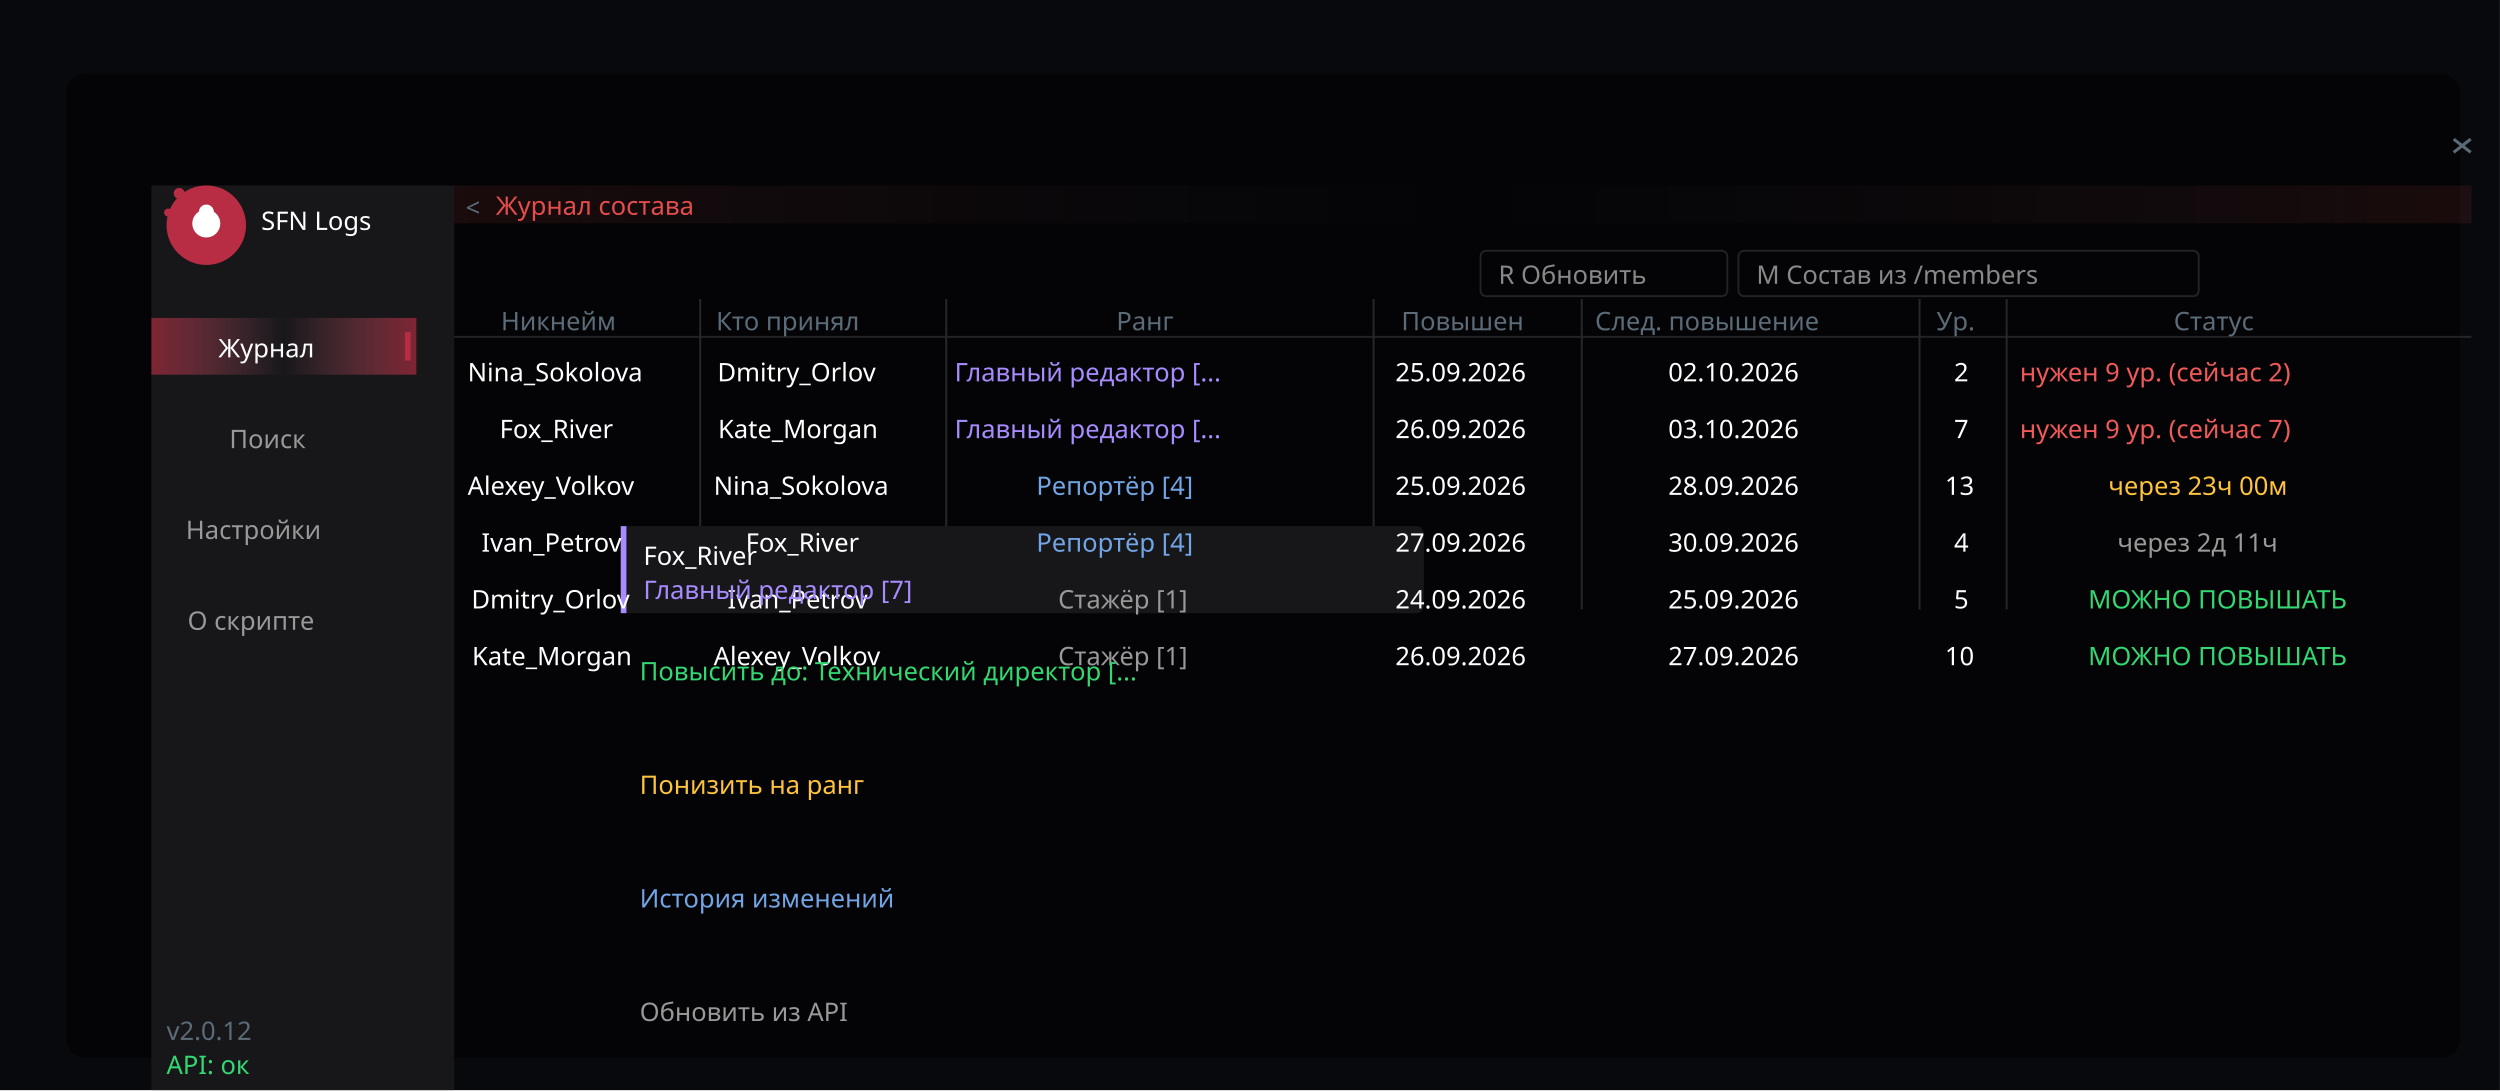
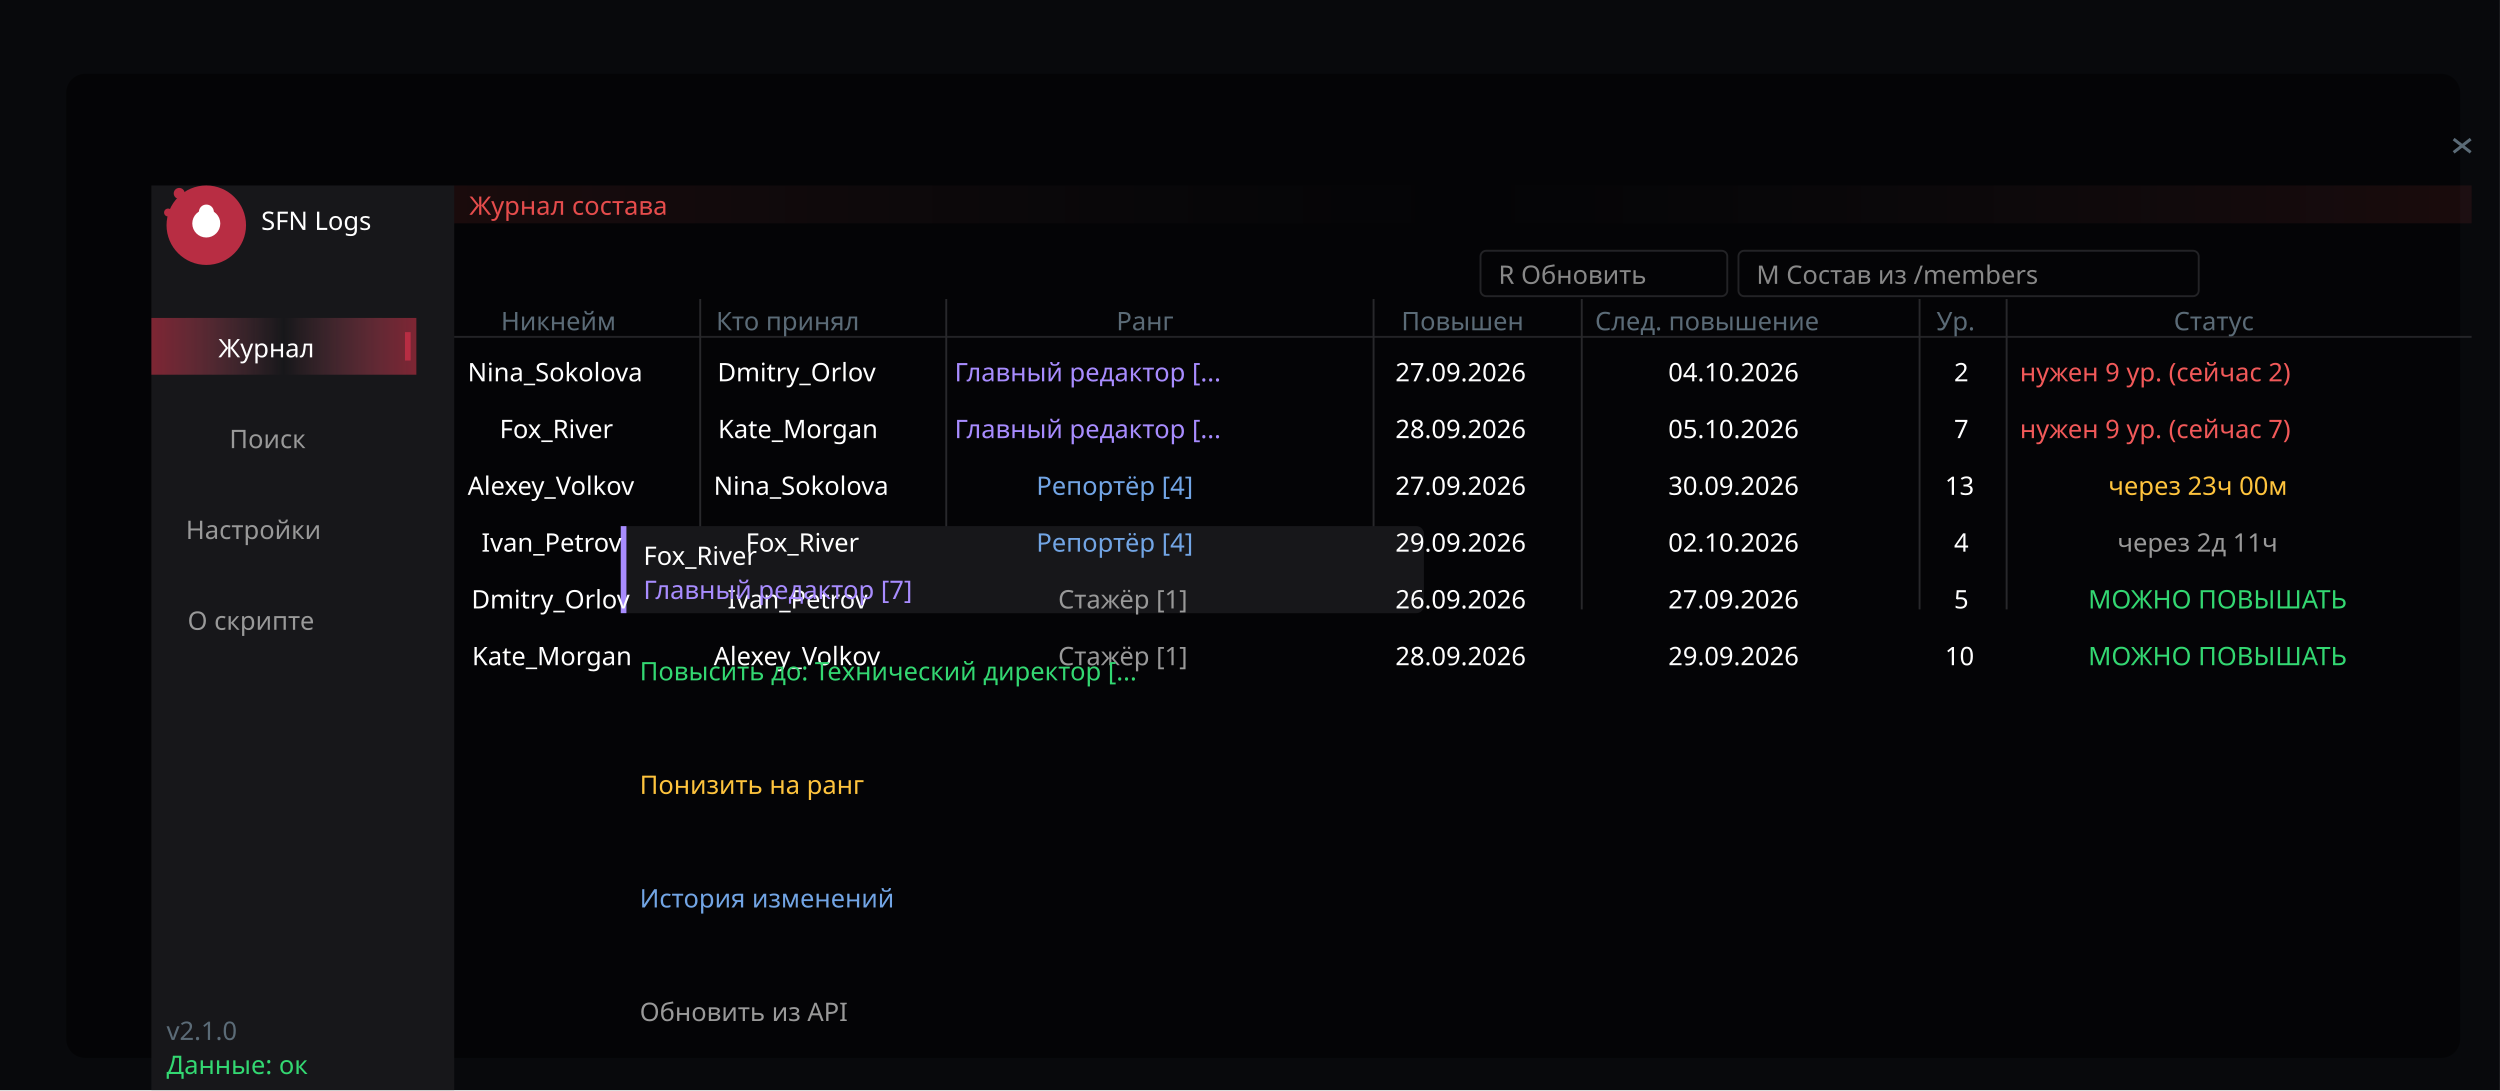
<svg xmlns="http://www.w3.org/2000/svg" width="1321" height="576" viewBox="-28 -28 1321 576" font-family="Trebuchet MS, Verdana, sans-serif">
  <rect x="-28" y="-28" width="1320.96" height="576.0" fill="#08090c" />
  <rect x="7" y="11" width="1264.96" height="520.0" rx="10" fill="#000" opacity="0.5" />
  <rect x="52.0" y="70.0" width="160.0" height="478.0" rx="0.0" fill="#17171a" opacity="1.000" />
  <circle cx="81.0" cy="91.0" r="21.0" fill="#b82d43" opacity="1.000" />
  <circle cx="66.7" cy="74.2" r="2.9" fill="#b82d43" opacity="1.000" />
  <circle cx="60.8" cy="84.3" r="2.1" fill="#b82d43" opacity="1.000" />
  <rect x="77.1" y="80.1" width="7.9" height="10.0" rx="3.9" fill="#ffffff" opacity="1.000" />
  <circle cx="81.0" cy="90.1" r="7.4" fill="#ffffff" opacity="1.000" />
  <defs>
    <linearGradient id="g1" x1="0" y1="0" x2="1" y2="0">
      <stop offset="0" stop-color="#e5334c" stop-opacity="0.498" />
      <stop offset="0.5" stop-color="#ff7f99" stop-opacity="0.000" />
      <stop offset="1" stop-color="#e5334c" stop-opacity="0.498" />
    </linearGradient>
  </defs>
  <rect x="52.0" y="140.0" width="140.0" height="30.0" rx="0.0" fill="url(#g1)" />
  <rect x="186.0" y="147.5" width="3.0" height="15.0" rx="0.0" fill="#b82d43" opacity="1.000" />
  <defs>
    <linearGradient id="g2" x1="0" y1="0" x2="1" y2="0">
      <stop offset="0" stop-color="#e54c4c" stop-opacity="0.098" />
      <stop offset="0.5" stop-color="#666666" stop-opacity="0.000" />
      <stop offset="1" stop-color="#e54c4c" stop-opacity="0.098" />
    </linearGradient>
  </defs>
  <rect x="212.0" y="70.0" width="1066.0" height="20.0" rx="0.0" fill="url(#g2)" />
  <rect x="754.3" y="104.5" width="130.4" height="24.0" rx="3.0" fill="none" stroke="#3f3f42" stroke-opacity="0.537" stroke-width="1.0" />
  <rect x="890.6" y="104.5" width="243.2" height="24.0" rx="3.0" fill="none" stroke="#3f3f42" stroke-opacity="0.537" stroke-width="1.0" />
  <line x1="212.0" y1="150.0" x2="1278.0" y2="150.0" stroke="#3f3f42" stroke-opacity="0.537" stroke-width="1.0" />
  <line x1="342.0" y1="130.0" x2="342.0" y2="294.0" stroke="#28282b" stroke-opacity="1.000" stroke-width="1.0" />
  <line x1="472.0" y1="130.0" x2="472.0" y2="294.0" stroke="#28282b" stroke-opacity="1.000" stroke-width="1.0" />
  <line x1="697.8" y1="130.0" x2="697.8" y2="294.0" stroke="#28282b" stroke-opacity="1.000" stroke-width="1.0" />
  <line x1="807.8" y1="130.0" x2="807.8" y2="294.0" stroke="#28282b" stroke-opacity="1.000" stroke-width="1.0" />
  <line x1="986.3" y1="130.0" x2="986.3" y2="294.0" stroke="#28282b" stroke-opacity="1.000" stroke-width="1.0" />
  <line x1="1032.3" y1="130.0" x2="1032.3" y2="294.0" stroke="#28282b" stroke-opacity="1.000" stroke-width="1.0" />
  <line x1="1268.5" y1="45.5" x2="1277.5" y2="52.5" stroke="#5b6b77" stroke-opacity="1.000" stroke-width="1.6" />
  <line x1="1277.5" y1="45.5" x2="1268.5" y2="52.5" stroke="#5b6b77" stroke-opacity="1.000" stroke-width="1.6" />
  <rect x="300.0" y="250.0" width="424.4" height="46.0" rx="4.0" fill="#17171a" opacity="1.000" />
  <rect x="300.0" y="250.0" width="3.0" height="46.0" rx="0.0" fill="#a88cff" opacity="1.000" />
  <text x="110.0" y="93.5" fill="#ffffff" opacity="1.000" font-size="13.5" xml:space="preserve">SFN Logs</text>
  <text x="87.4" y="160.8" fill="#ffffff" opacity="1.000" font-size="13.5" xml:space="preserve">Журнал</text>
  <text x="93.2" y="208.8" fill="#999999" opacity="1.000" font-size="13.5" xml:space="preserve">Поиск</text>
  <text x="70.2" y="256.8" fill="#999999" opacity="1.000" font-size="13.5" xml:space="preserve">Настройки</text>
  <text x="71.1" y="304.8" fill="#999999" opacity="1.000" font-size="13.5" xml:space="preserve">О скрипте</text>
-   <text x="60.0" y="521.5" fill="#5b6b77" opacity="1.000" font-size="13.5" xml:space="preserve">v2.0.12</text>
-   <text x="60.0" y="539.5" fill="#33d872" opacity="1.000" font-size="13.5" xml:space="preserve">API: ок</text>
-   <text x="218.0" y="86.5" fill="#5b6b77" opacity="1.000" font-size="13.5" xml:space="preserve">&lt;</text>
-   <text x="234.0" y="85.5" fill="#e54c4c" opacity="1.000" font-size="13.5" xml:space="preserve">Журнал состава</text>
+   <text x="60.0" y="521.5" fill="#5b6b77" opacity="1.000" font-size="13.5" xml:space="preserve">v2.1.0</text>
+   <text x="60.0" y="539.5" fill="#33d872" opacity="1.000" font-size="13.5" xml:space="preserve">Данные: ок</text>
+   <text x="220.0" y="85.5" fill="#e54c4c" opacity="1.000" font-size="13.5" xml:space="preserve">Журнал состава</text>
  <text x="763.8" y="122.0" fill="#888888" opacity="1.000" font-size="13.5" xml:space="preserve">R Обновить</text>
  <text x="900.1" y="122.0" fill="#888888" opacity="1.000" font-size="13.5" xml:space="preserve">M Состав из /members</text>
  <text x="236.7" y="146.5" fill="#5b6b77" opacity="1.000" font-size="13.5" xml:space="preserve">Никнейм</text>
  <text x="350.4" y="146.5" fill="#5b6b77" opacity="1.000" font-size="13.5" xml:space="preserve">Кто принял</text>
  <text x="561.9" y="146.5" fill="#5b6b77" opacity="1.000" font-size="13.5" xml:space="preserve">Ранг</text>
  <text x="712.5" y="146.5" fill="#5b6b77" opacity="1.000" font-size="13.5" xml:space="preserve">Повышен</text>
  <text x="814.8" y="146.5" fill="#5b6b77" opacity="1.000" font-size="13.5" xml:space="preserve">След. повышение</text>
  <text x="995.2" y="146.5" fill="#5b6b77" opacity="1.000" font-size="13.5" xml:space="preserve">Ур.</text>
  <text x="1120.6" y="146.5" fill="#5b6b77" opacity="1.000" font-size="13.5" xml:space="preserve">Статус</text>
  <text x="219.1" y="173.5" fill="#ffffff" opacity="1.000" font-size="13.5" xml:space="preserve">Nina_Sokolova</text>
  <text x="351.1" y="173.5" fill="#ffffff" opacity="1.000" font-size="13.5" xml:space="preserve">Dmitry_Orlov</text>
  <text x="476.4" y="173.5" fill="#a88cff" opacity="1.000" font-size="13.5" xml:space="preserve">Главный редактор [...</text>
-   <text x="709.3" y="173.5" fill="#ffffff" opacity="1.000" font-size="13.5" xml:space="preserve">25.09.2026</text>
-   <text x="853.5" y="173.5" fill="#ffffff" opacity="1.000" font-size="13.5" xml:space="preserve">02.10.2026</text>
+   <text x="709.3" y="173.5" fill="#ffffff" opacity="1.000" font-size="13.5" xml:space="preserve">27.09.2026</text>
+   <text x="853.5" y="173.5" fill="#ffffff" opacity="1.000" font-size="13.5" xml:space="preserve">04.10.2026</text>
  <text x="1004.5" y="173.5" fill="#ffffff" opacity="1.000" font-size="13.5" xml:space="preserve">2</text>
  <text x="1039.3" y="173.5" fill="#f25959" opacity="1.000" font-size="13.5" xml:space="preserve">нужен 9 ур. (сейчас 2)</text>
  <text x="236.0" y="203.5" fill="#ffffff" opacity="1.000" font-size="13.5" xml:space="preserve">Fox_River</text>
  <text x="351.4" y="203.5" fill="#ffffff" opacity="1.000" font-size="13.5" xml:space="preserve">Kate_Morgan</text>
  <text x="476.4" y="203.5" fill="#a88cff" opacity="1.000" font-size="13.5" xml:space="preserve">Главный редактор [...</text>
-   <text x="709.3" y="203.5" fill="#ffffff" opacity="1.000" font-size="13.5" xml:space="preserve">26.09.2026</text>
-   <text x="853.5" y="203.5" fill="#ffffff" opacity="1.000" font-size="13.5" xml:space="preserve">03.10.2026</text>
+   <text x="709.3" y="203.5" fill="#ffffff" opacity="1.000" font-size="13.5" xml:space="preserve">28.09.2026</text>
+   <text x="853.5" y="203.5" fill="#ffffff" opacity="1.000" font-size="13.5" xml:space="preserve">05.10.2026</text>
  <text x="1004.5" y="203.5" fill="#ffffff" opacity="1.000" font-size="13.5" xml:space="preserve">7</text>
  <text x="1039.3" y="203.5" fill="#f25959" opacity="1.000" font-size="13.5" xml:space="preserve">нужен 9 ур. (сейчас 7)</text>
  <text x="219.1" y="233.5" fill="#ffffff" opacity="1.000" font-size="13.5" xml:space="preserve">Alexey_Volkov</text>
  <text x="349.1" y="233.5" fill="#ffffff" opacity="1.000" font-size="13.5" xml:space="preserve">Nina_Sokolova</text>
  <text x="519.6" y="233.5" fill="#72a5e5" opacity="1.000" font-size="13.5" xml:space="preserve">Репортёр [4]</text>
-   <text x="709.3" y="233.5" fill="#ffffff" opacity="1.000" font-size="13.5" xml:space="preserve">25.09.2026</text>
-   <text x="853.5" y="233.5" fill="#ffffff" opacity="1.000" font-size="13.5" xml:space="preserve">28.09.2026</text>
+   <text x="709.3" y="233.5" fill="#ffffff" opacity="1.000" font-size="13.5" xml:space="preserve">27.09.2026</text>
+   <text x="853.5" y="233.5" fill="#ffffff" opacity="1.000" font-size="13.5" xml:space="preserve">30.09.2026</text>
  <text x="999.7" y="233.5" fill="#ffffff" opacity="1.000" font-size="13.5" xml:space="preserve">13</text>
  <text x="1086.0" y="233.5" fill="#ffc43d" opacity="1.000" font-size="13.5" xml:space="preserve">через 23ч 00м</text>
  <text x="226.4" y="263.5" fill="#ffffff" opacity="1.000" font-size="13.5" xml:space="preserve">Ivan_Petrov</text>
  <text x="366.0" y="263.5" fill="#ffffff" opacity="1.000" font-size="13.5" xml:space="preserve">Fox_River</text>
  <text x="519.6" y="263.5" fill="#72a5e5" opacity="1.000" font-size="13.5" xml:space="preserve">Репортёр [4]</text>
-   <text x="709.3" y="263.5" fill="#ffffff" opacity="1.000" font-size="13.5" xml:space="preserve">27.09.2026</text>
-   <text x="853.5" y="263.5" fill="#ffffff" opacity="1.000" font-size="13.5" xml:space="preserve">30.09.2026</text>
+   <text x="709.3" y="263.5" fill="#ffffff" opacity="1.000" font-size="13.5" xml:space="preserve">29.09.2026</text>
+   <text x="853.5" y="263.5" fill="#ffffff" opacity="1.000" font-size="13.5" xml:space="preserve">02.10.2026</text>
  <text x="1004.5" y="263.5" fill="#ffffff" opacity="1.000" font-size="13.5" xml:space="preserve">4</text>
  <text x="1090.8" y="263.5" fill="#999999" opacity="1.000" font-size="13.5" xml:space="preserve">через 2д 11ч</text>
  <text x="221.1" y="293.5" fill="#ffffff" opacity="1.000" font-size="13.5" xml:space="preserve">Dmitry_Orlov</text>
  <text x="356.4" y="293.5" fill="#ffffff" opacity="1.000" font-size="13.5" xml:space="preserve">Ivan_Petrov</text>
  <text x="531.1" y="293.5" fill="#999999" opacity="1.000" font-size="13.5" xml:space="preserve">Стажёр [1]</text>
-   <text x="709.3" y="293.5" fill="#ffffff" opacity="1.000" font-size="13.5" xml:space="preserve">24.09.2026</text>
-   <text x="853.5" y="293.5" fill="#ffffff" opacity="1.000" font-size="13.5" xml:space="preserve">25.09.2026</text>
+   <text x="709.3" y="293.5" fill="#ffffff" opacity="1.000" font-size="13.5" xml:space="preserve">26.09.2026</text>
+   <text x="853.5" y="293.5" fill="#ffffff" opacity="1.000" font-size="13.5" xml:space="preserve">27.09.2026</text>
  <text x="1004.5" y="293.5" fill="#ffffff" opacity="1.000" font-size="13.5" xml:space="preserve">5</text>
  <text x="1075.4" y="293.5" fill="#33d872" opacity="1.000" font-size="13.5" xml:space="preserve">МОЖНО ПОВЫШАТЬ</text>
  <text x="221.4" y="323.5" fill="#ffffff" opacity="1.000" font-size="13.5" xml:space="preserve">Kate_Morgan</text>
  <text x="349.1" y="323.5" fill="#ffffff" opacity="1.000" font-size="13.5" xml:space="preserve">Alexey_Volkov</text>
  <text x="531.1" y="323.5" fill="#999999" opacity="1.000" font-size="13.5" xml:space="preserve">Стажёр [1]</text>
-   <text x="709.3" y="323.5" fill="#ffffff" opacity="1.000" font-size="13.5" xml:space="preserve">26.09.2026</text>
-   <text x="853.5" y="323.5" fill="#ffffff" opacity="1.000" font-size="13.5" xml:space="preserve">27.09.2026</text>
+   <text x="709.3" y="323.5" fill="#ffffff" opacity="1.000" font-size="13.5" xml:space="preserve">28.09.2026</text>
+   <text x="853.5" y="323.5" fill="#ffffff" opacity="1.000" font-size="13.5" xml:space="preserve">29.09.2026</text>
  <text x="999.7" y="323.5" fill="#ffffff" opacity="1.000" font-size="13.5" xml:space="preserve">10</text>
  <text x="1075.4" y="323.5" fill="#33d872" opacity="1.000" font-size="13.5" xml:space="preserve">МОЖНО ПОВЫШАТЬ</text>
  <text x="312.0" y="270.5" fill="#ffffff" opacity="1.000" font-size="13.5" xml:space="preserve">Fox_River</text>
  <text x="312.0" y="288.5" fill="#a88cff" opacity="1.000" font-size="13.5" xml:space="preserve">Главный редактор [7]</text>
  <text x="310.0" y="331.5" fill="#33d872" opacity="1.000" font-size="13.5" xml:space="preserve">Повысить до: Технический директор [...</text>
  <text x="310.0" y="391.5" fill="#ffc43d" opacity="1.000" font-size="13.5" xml:space="preserve">Понизить на ранг</text>
  <text x="310.0" y="451.5" fill="#72a5e5" opacity="1.000" font-size="13.5" xml:space="preserve">История изменений</text>
  <text x="310.0" y="511.5" fill="#999999" opacity="1.000" font-size="13.5" xml:space="preserve">Обновить из API</text>
  <text x="310.0" y="581.5" fill="#f25959" opacity="1.000" font-size="13.5" xml:space="preserve">Уволить</text>
</svg>
